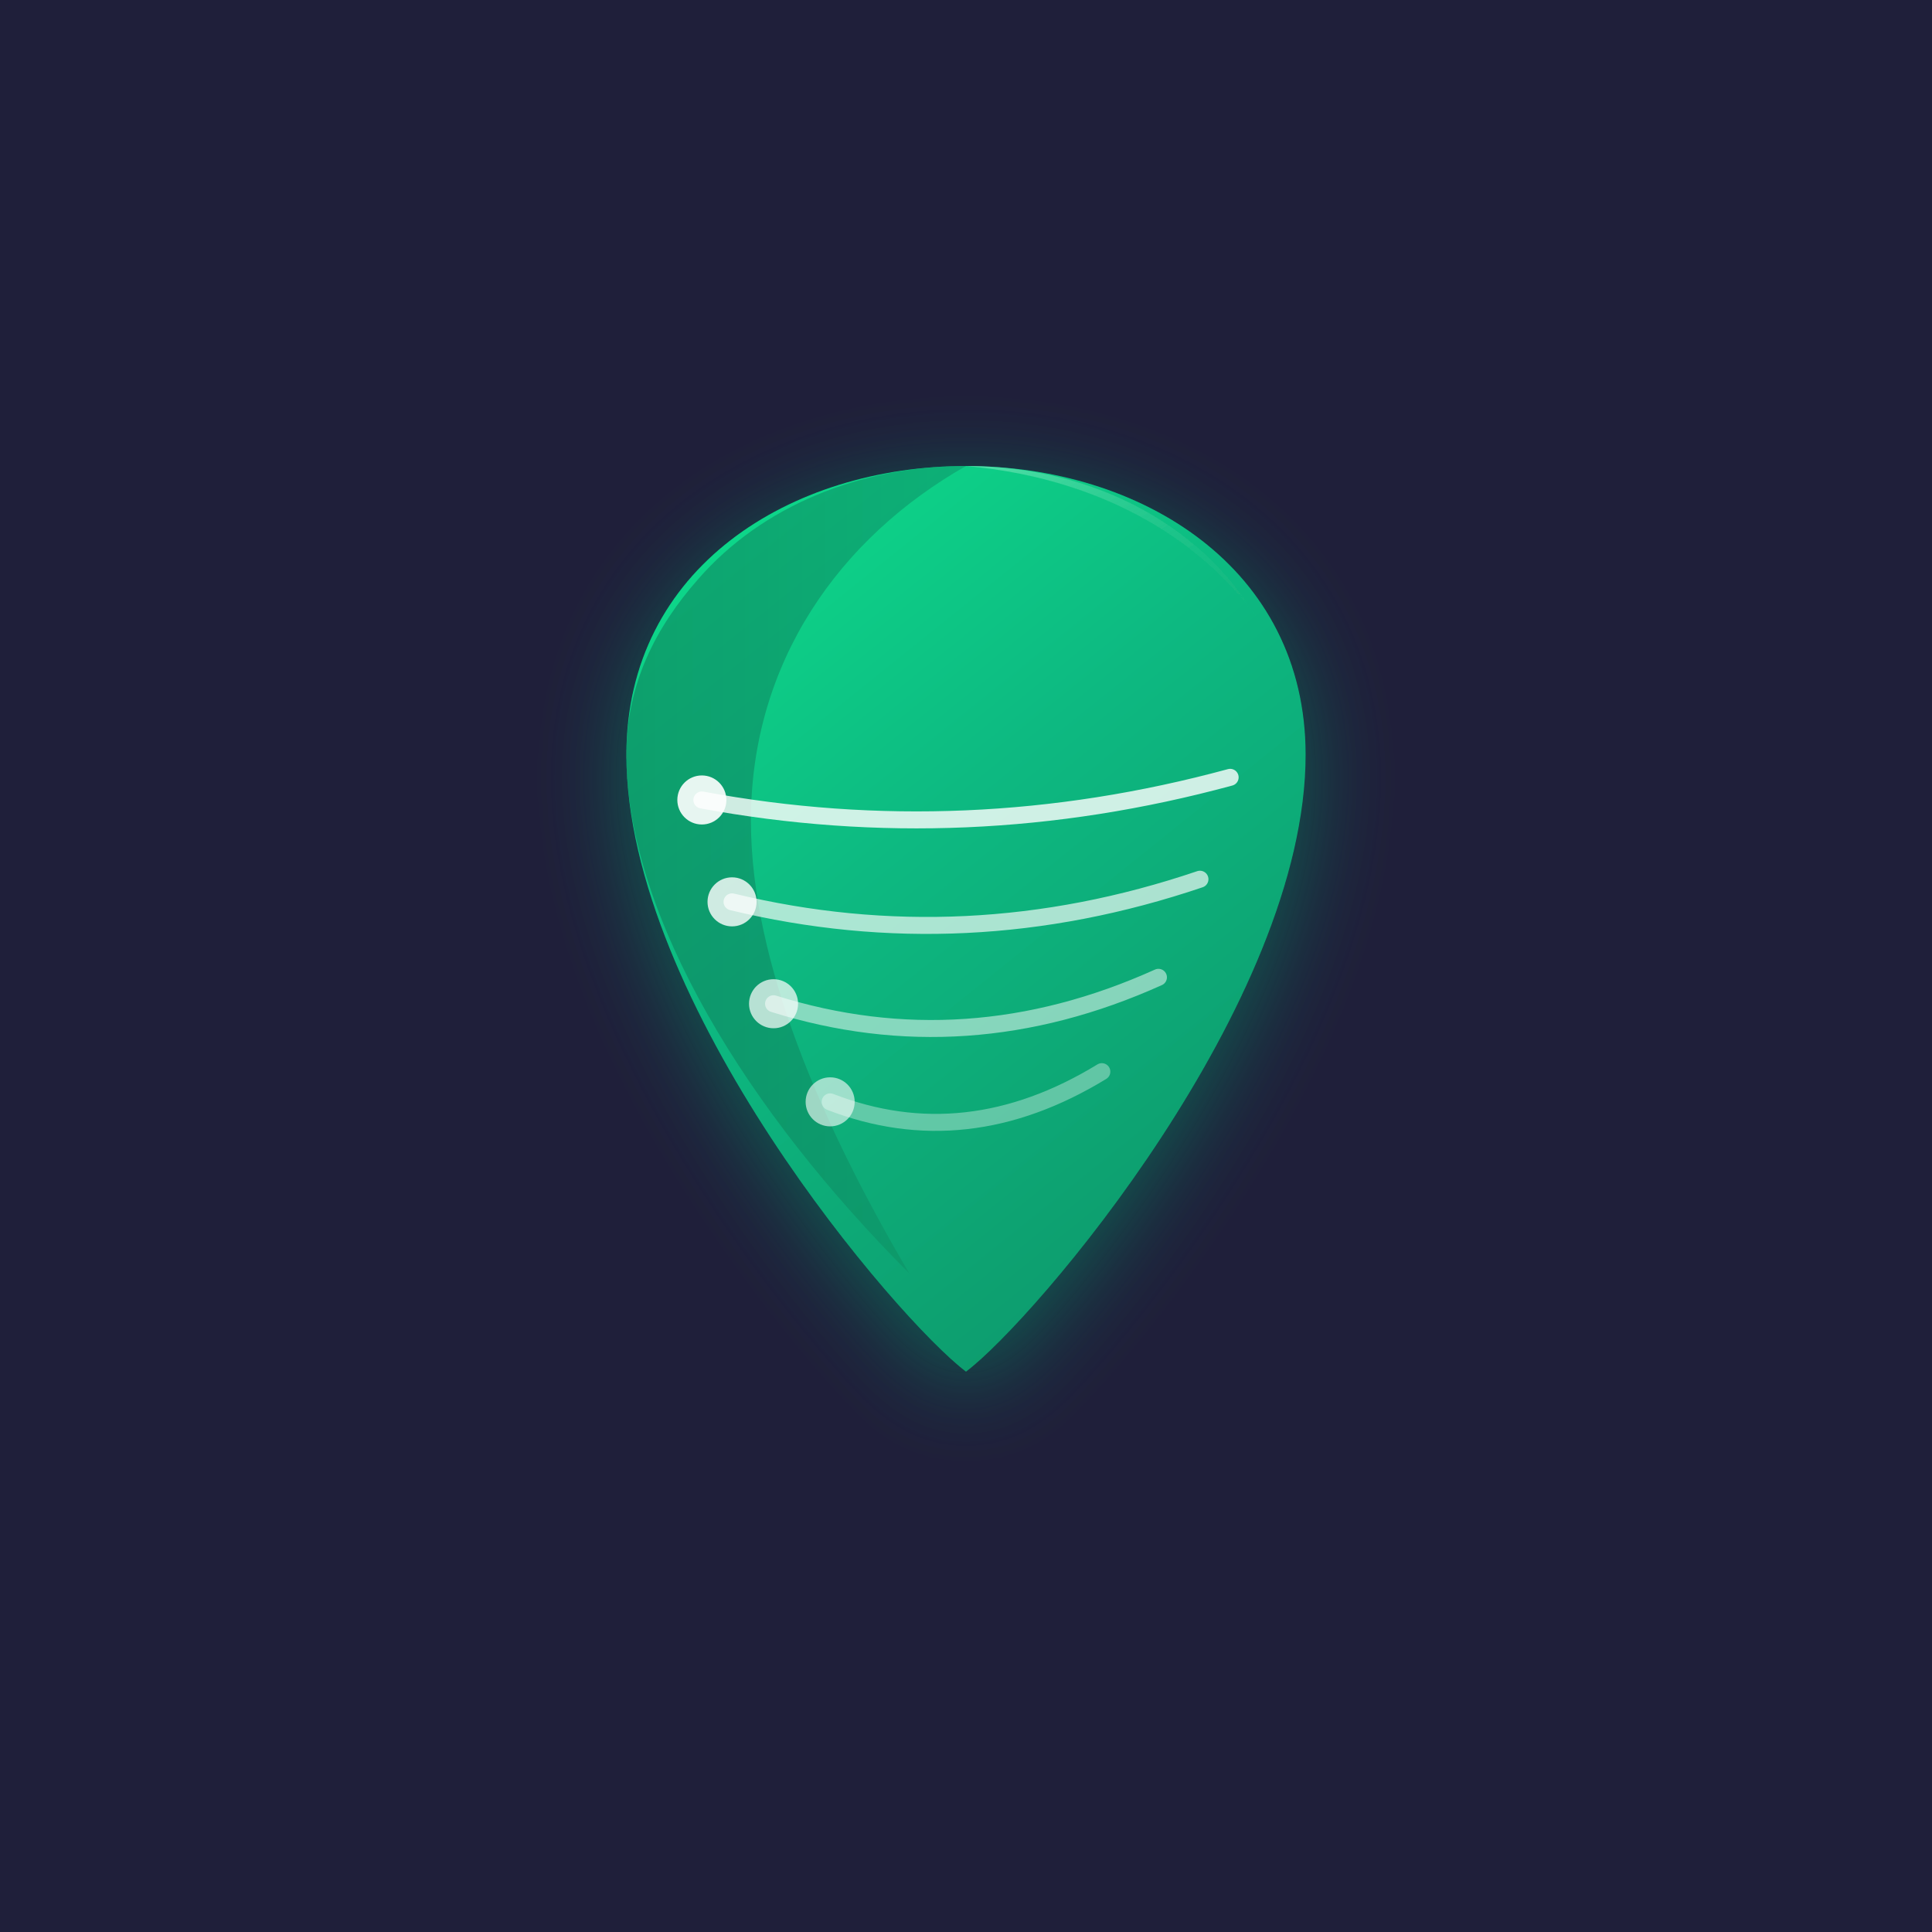
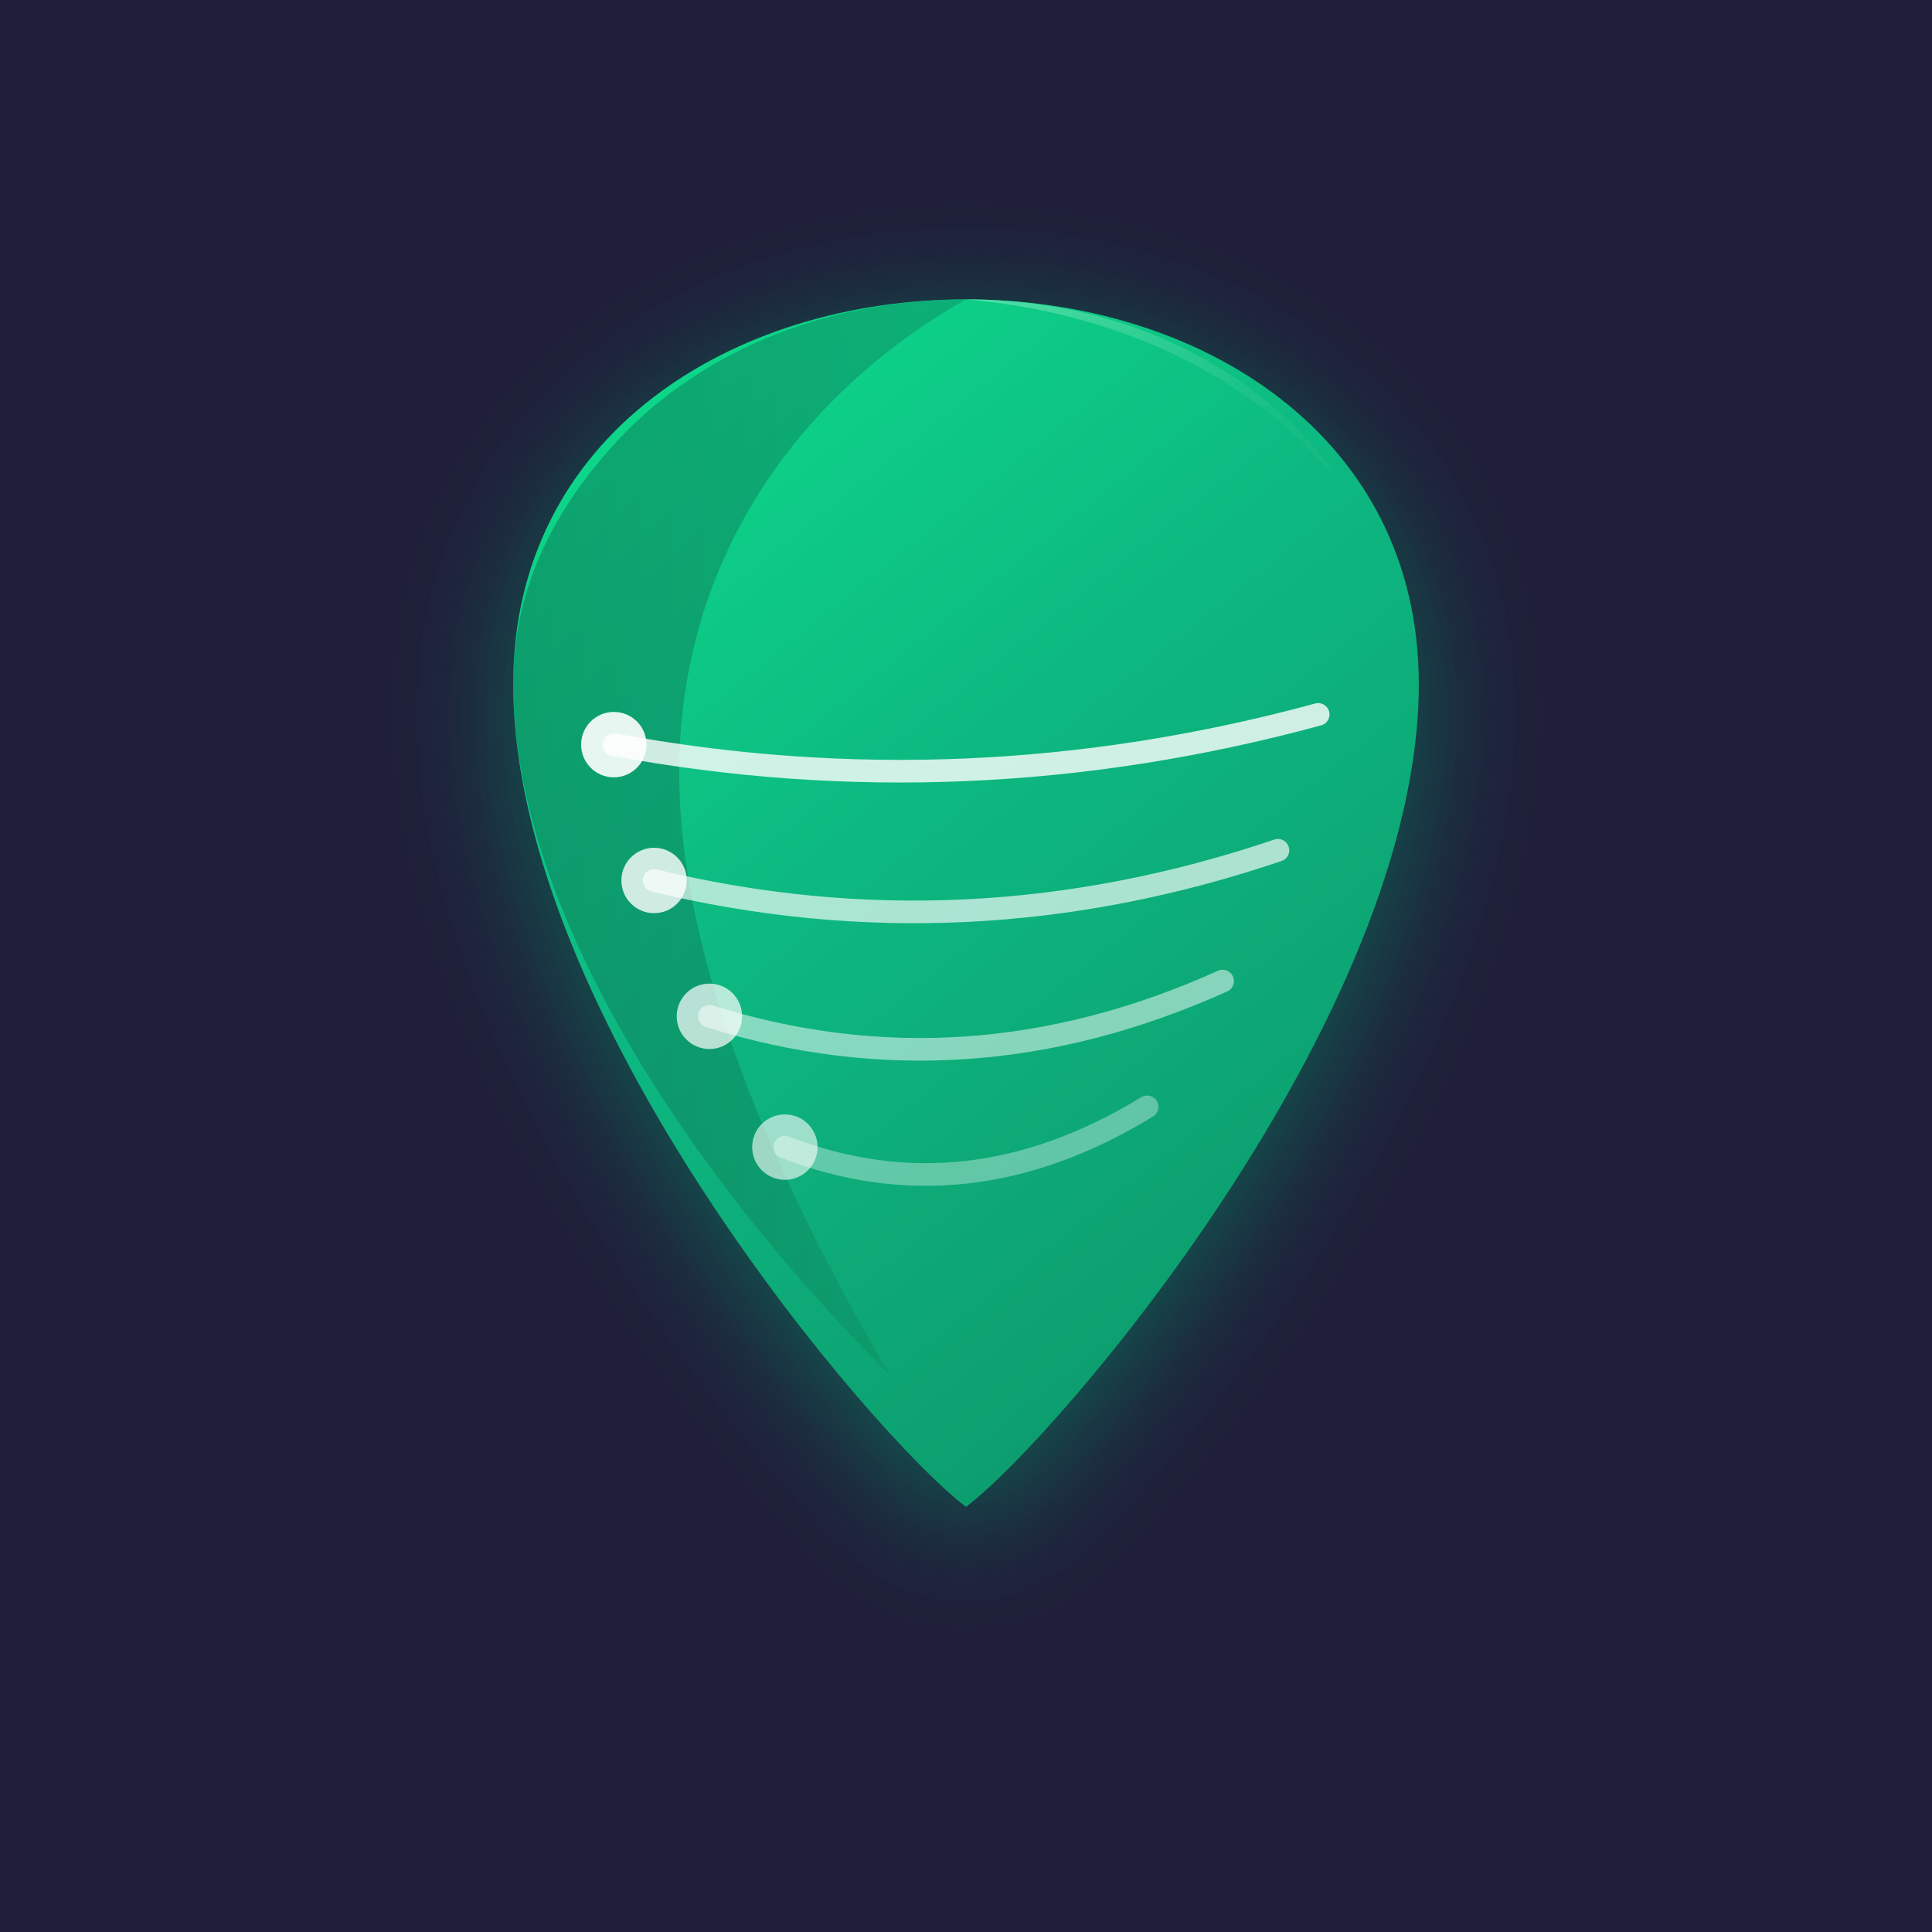
<svg xmlns="http://www.w3.org/2000/svg" width="1024" height="1024" viewBox="0 0 1024 1024">
  <rect width="1024" height="1024" fill="#1f1f3a" />
  <defs>
    <linearGradient id="pickMain" x1="20%" y1="0%" x2="80%" y2="100%">
      <stop offset="0%" style="stop-color:#10d98a" />
      <stop offset="40%" style="stop-color:#10b981" />
      <stop offset="100%" style="stop-color:#059669" />
    </linearGradient>
    <linearGradient id="pickLeft" x1="0%" y1="0%" x2="100%" y2="0%">
      <stop offset="0%" style="stop-color:#047857" />
      <stop offset="100%" style="stop-color:#059669" />
    </linearGradient>
    <linearGradient id="pickHighlight" x1="0%" y1="0%" x2="100%" y2="100%">
      <stop offset="0%" style="stop-color:#6ee7b7;stop-opacity:1" />
      <stop offset="100%" style="stop-color:#10b981;stop-opacity:0" />
    </linearGradient>
    <filter id="pickShadow" x="-50%" y="-50%" width="200%" height="200%">
      <feDropShadow dx="0" dy="10" stdDeviation="24" flood-color="#059669" flood-opacity="0.55" />
    </filter>
    <clipPath id="pickClip">
      <path d="M512 247c-93 0-180 54-180 153 0 132 144 300 180 327 36-27 180-195 180-327 0-99-87-153-180-153Z" />
    </clipPath>
  </defs>
-   <g filter="url(#pickShadow)">
-     <path d="M512 247c-93 0-180 54-180 153 0 132 144 300 180 327 36-27 180-195 180-327 0-99-87-153-180-153Z" fill="url(#pickMain)" />
-     <path d="M512 247c-56 0-108 21-142 60-22 25-38 55-38 93 0 86 65 190 150 275-46-78-84-165-84-240 0-84 47-150 114-188Z" fill="url(#pickLeft)" opacity="0.55" />
-     <path d="M512 247c68 0 128 32 158 87-24-40-78-80-158-87Z" fill="url(#pickHighlight)" opacity="0.7" />
-   </g>
-   <g clip-path="url(#pickClip)">
-     <path d="M372 424 Q 512 450 652 412" fill="none" stroke="rgba(255,255,255,0.8)" stroke-width="9" stroke-linecap="round" />
-     <circle cx="372" cy="424" r="13" fill="rgba(255,255,255,0.9)" />
-     <path d="M388 478 Q 512 508 636 466" fill="none" stroke="rgba(255,255,255,0.65)" stroke-width="9" stroke-linecap="round" />
-     <circle cx="388" cy="478" r="13" fill="rgba(255,255,255,0.8)" />
-     <path d="M410 532 Q 512 564 614 518" fill="none" stroke="rgba(255,255,255,0.5)" stroke-width="9" stroke-linecap="round" />
-     <circle cx="410" cy="532" r="13" fill="rgba(255,255,255,0.7)" />
-     <path d="M440 584 Q 512 612 584 568" fill="none" stroke="rgba(255,255,255,0.35)" stroke-width="9" stroke-linecap="round" />
-     <circle cx="440" cy="584" r="13" fill="rgba(255,255,255,0.6)" />
+   <g transform="translate(512 512) scale(1.3333) translate(-512 -512)">
+     <g filter="url(#pickShadow)">
+       <path d="M512 247c-93 0-180 54-180 153 0 132 144 300 180 327 36-27 180-195 180-327 0-99-87-153-180-153Z" fill="url(#pickMain)" />
+       <path d="M512 247c-56 0-108 21-142 60-22 25-38 55-38 93 0 86 65 190 150 275-46-78-84-165-84-240 0-84 47-150 114-188Z" fill="url(#pickLeft)" opacity="0.55" />
+       <path d="M512 247c68 0 128 32 158 87-24-40-78-80-158-87Z" fill="url(#pickHighlight)" opacity="0.7" />
+     </g>
+     <g clip-path="url(#pickClip)">
+       <path d="M372 424 Q 512 450 652 412" fill="none" stroke="rgba(255,255,255,0.8)" stroke-width="9" stroke-linecap="round" />
+       <circle cx="372" cy="424" r="13" fill="rgba(255,255,255,0.9)" />
+       <path d="M388 478 Q 512 508 636 466" fill="none" stroke="rgba(255,255,255,0.65)" stroke-width="9" stroke-linecap="round" />
+       <circle cx="388" cy="478" r="13" fill="rgba(255,255,255,0.8)" />
+       <path d="M410 532 Q 512 564 614 518" fill="none" stroke="rgba(255,255,255,0.5)" stroke-width="9" stroke-linecap="round" />
+       <circle cx="410" cy="532" r="13" fill="rgba(255,255,255,0.7)" />
+       <path d="M440 584 Q 512 612 584 568" fill="none" stroke="rgba(255,255,255,0.35)" stroke-width="9" stroke-linecap="round" />
+       <circle cx="440" cy="584" r="13" fill="rgba(255,255,255,0.6)" />
+     </g>
  </g>
</svg>
